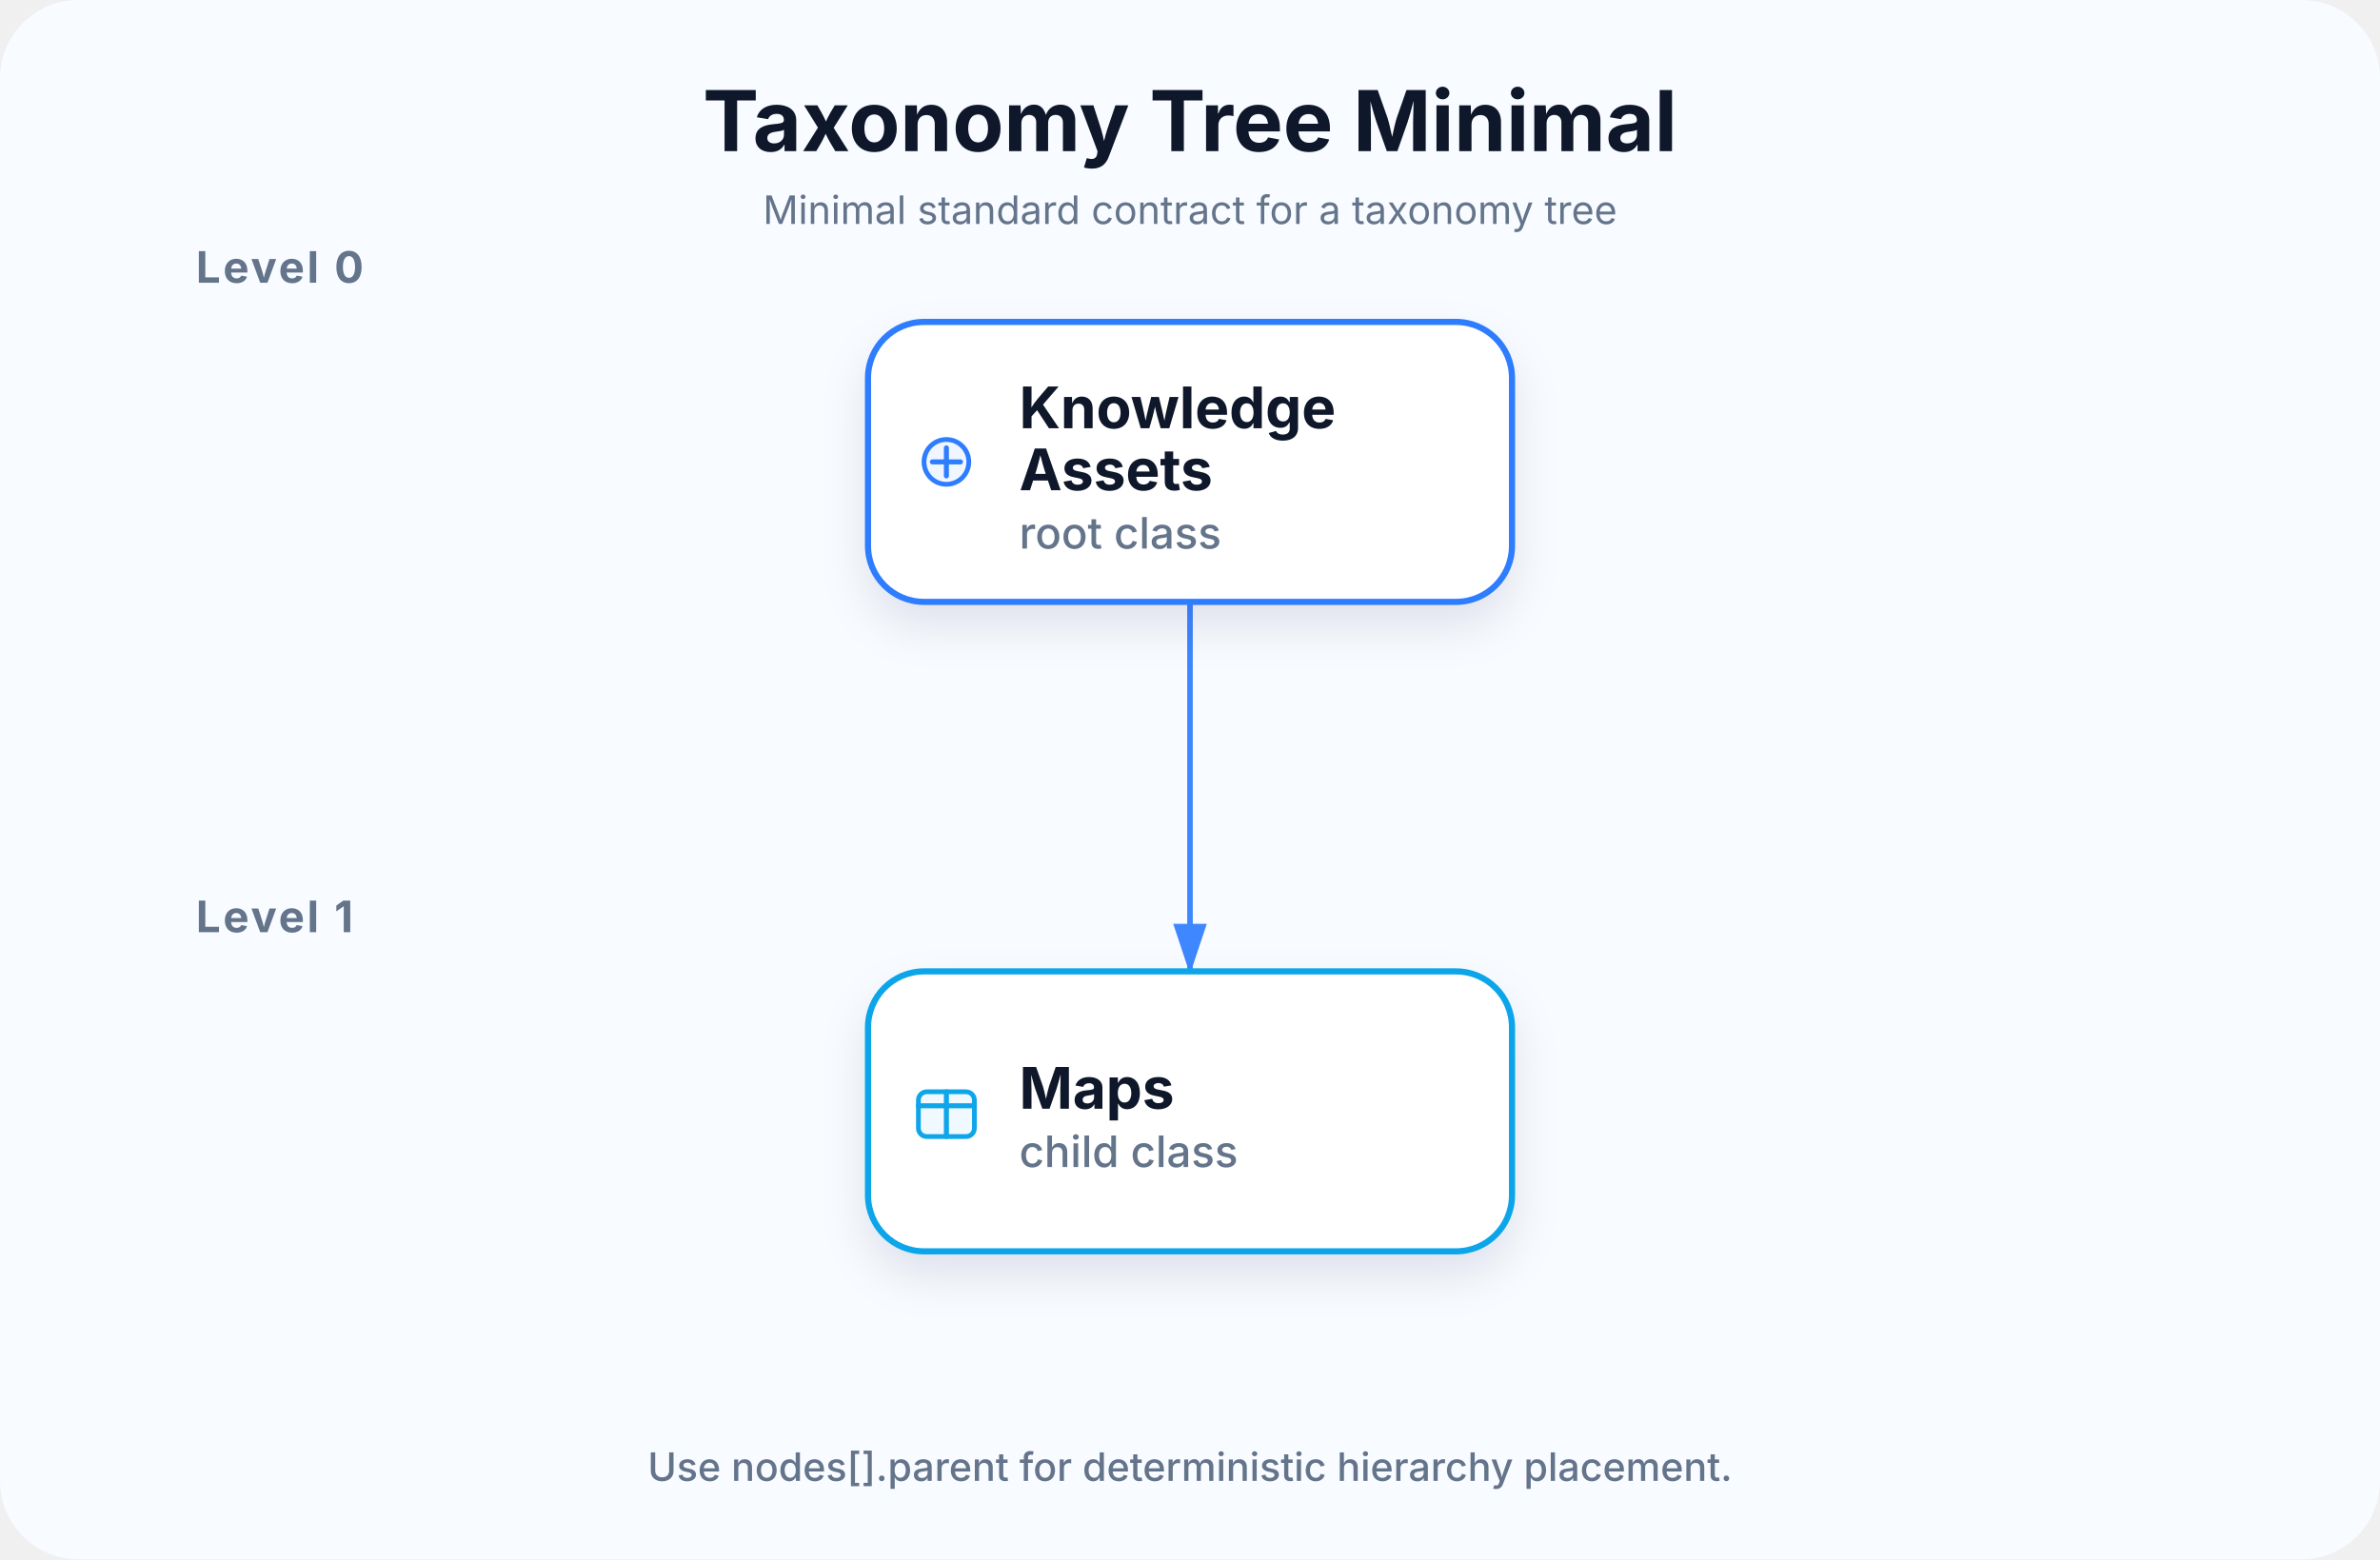
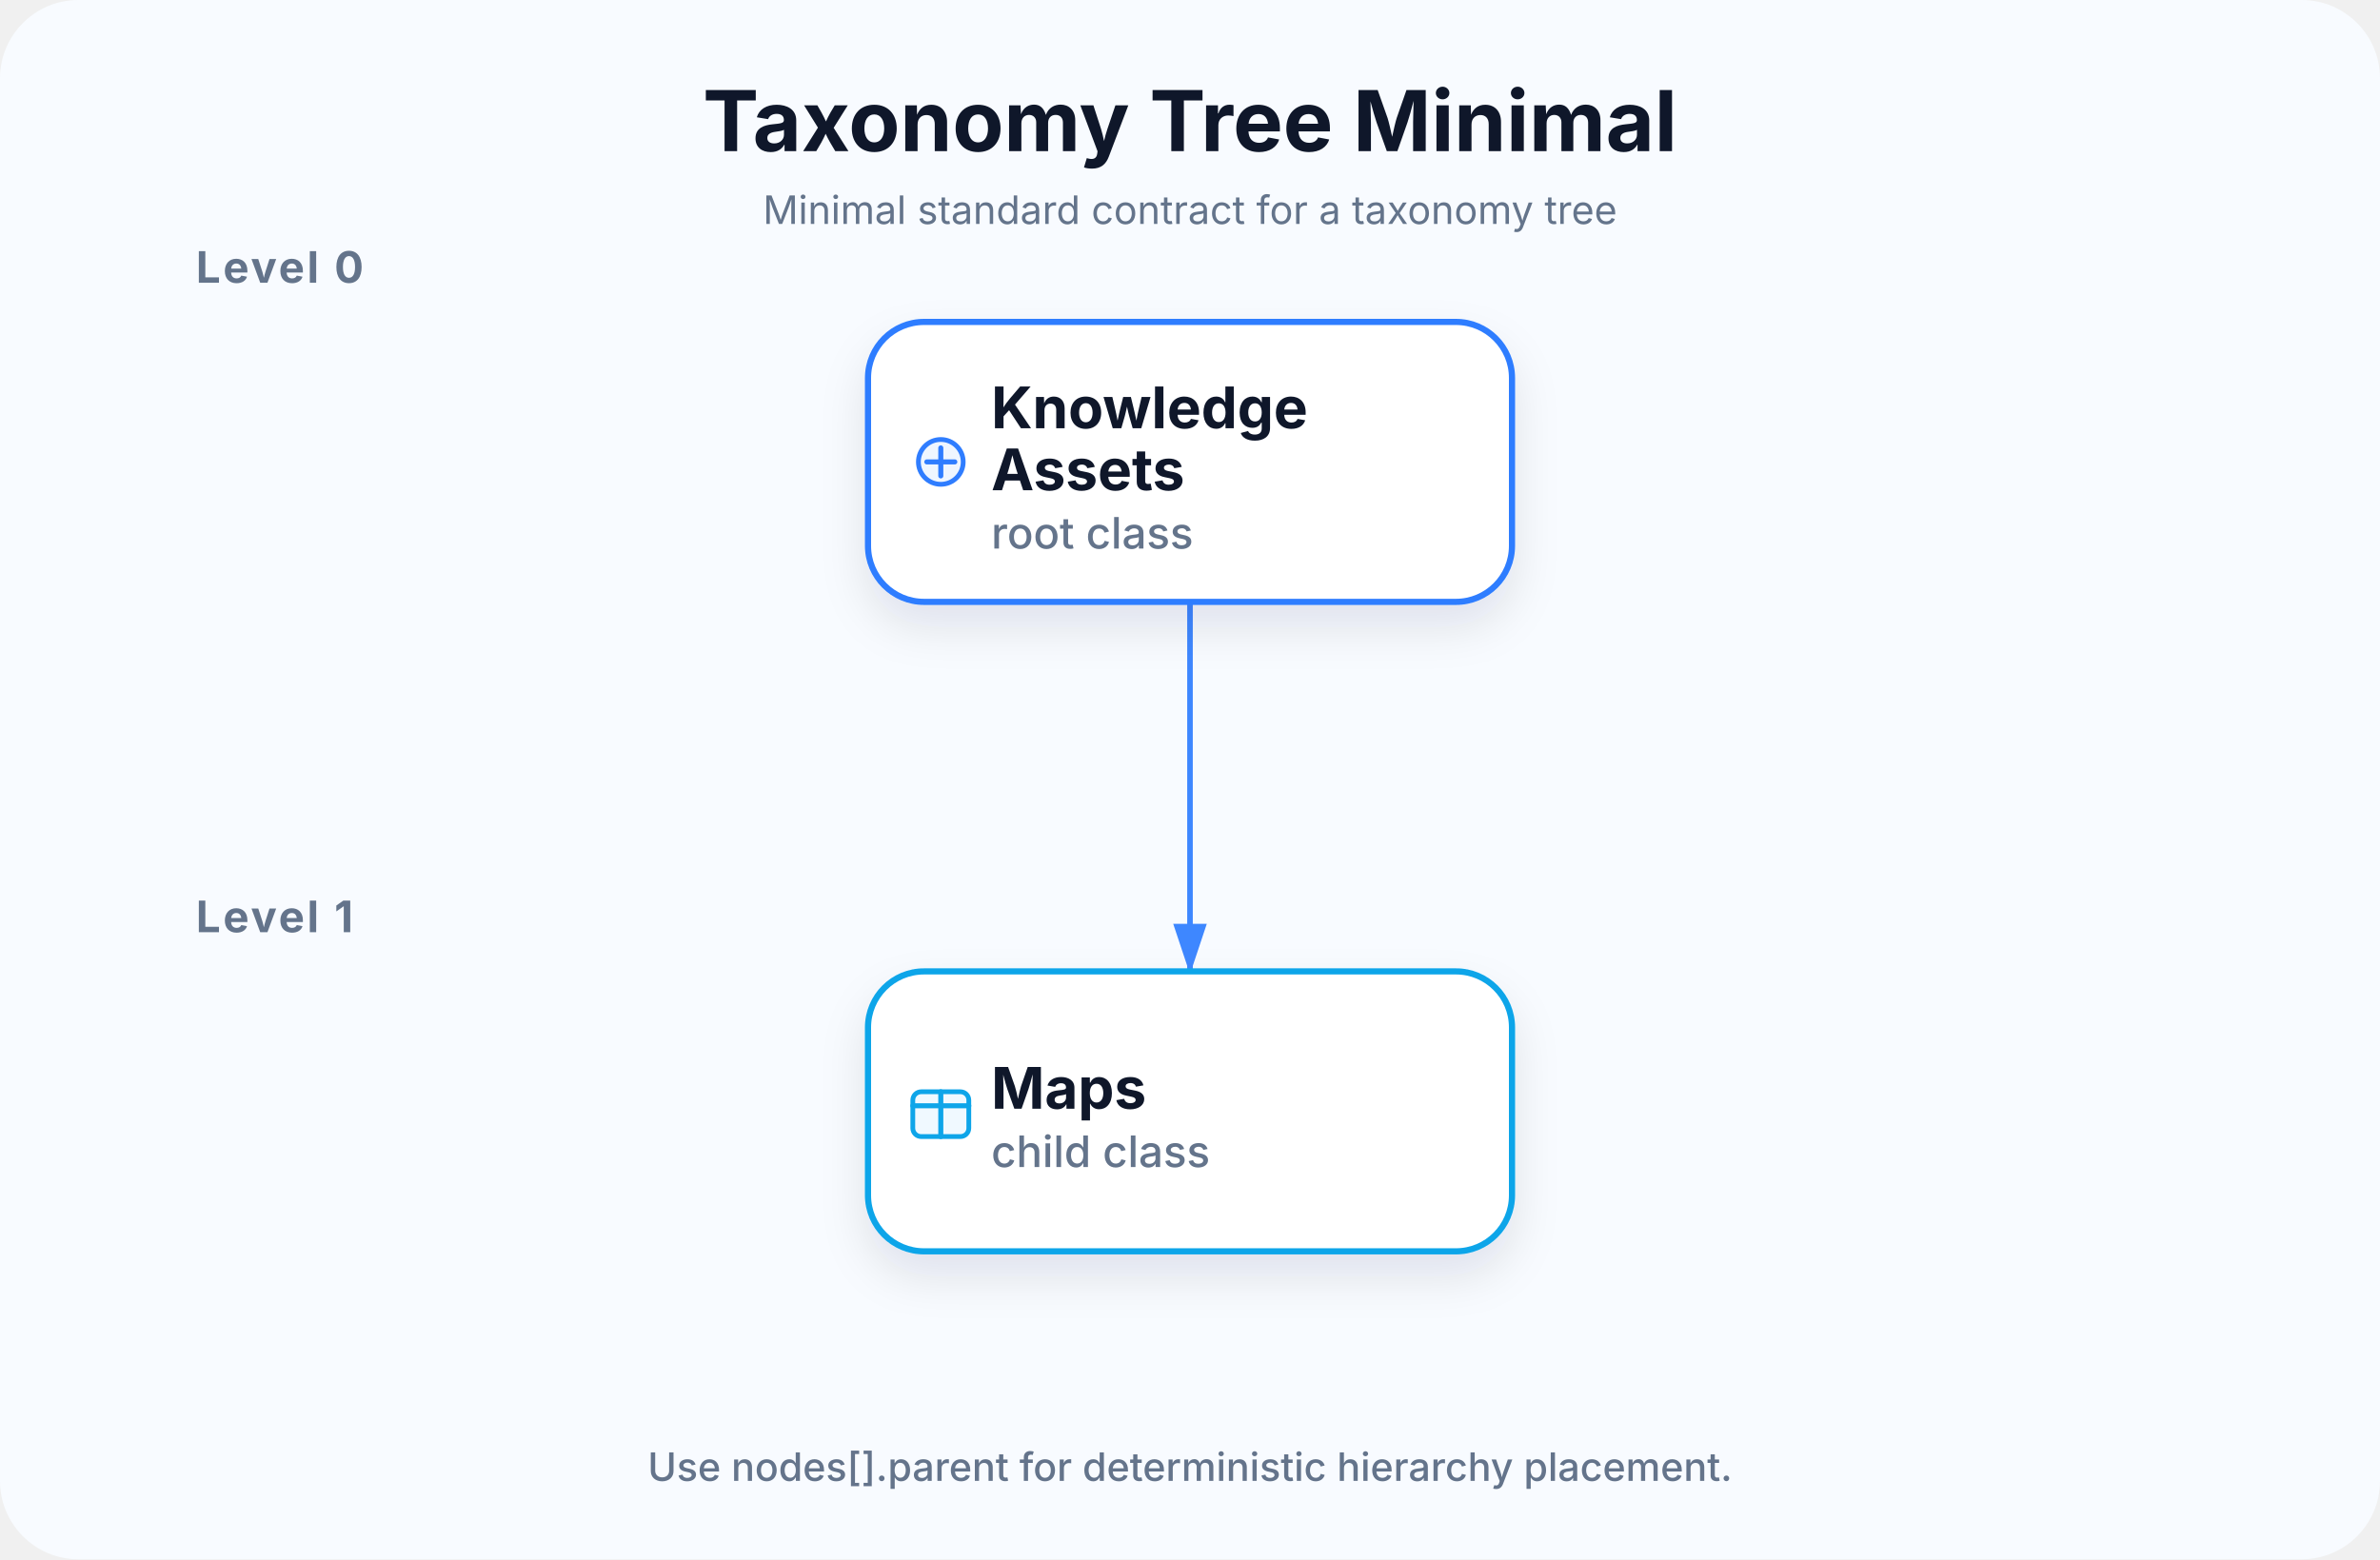
<svg xmlns="http://www.w3.org/2000/svg" width="850" height="557" viewBox="0 0 850 557" role="img" aria-label="Taxonomy Tree Minimal" data-style="modern-tech" data-diagram-type="taxonomy_tree">
  <defs>
    <filter id="shadow" x="-20%" y="-30%" width="140%" height="170%">
      <feDropShadow dx="0" dy="8" stdDeviation="8" flood-color="#0F172A" flood-opacity="0.1" />
    </filter>
    <marker id="arrow" markerWidth="10" markerHeight="10" refX="8.5" refY="3" orient="auto" markerUnits="strokeWidth">
      <path d="M0,0 L0,6 L9,3 z" fill="context-stroke" />
    </marker>
    <marker id="arrow-fanout" markerWidth="10" markerHeight="10" refX="8.5" refY="3" orient="auto" markerUnits="strokeWidth">
      <path d="M0,0 L0,6 L9,3 z" fill="context-stroke" />
    </marker>
    <marker id="arrow-fanin" markerWidth="10" markerHeight="10" refX="8.5" refY="3" orient="auto" markerUnits="strokeWidth">
      <path d="M0,0 L0,6 L9,3 z" fill="context-stroke" />
    </marker>
    <style>
    [data-style="modern-tech"] .title{font:700 30px Inter,Segoe UI,Aptos,Arial,sans-serif;fill:#0F172A;letter-spacing:0;text-transform:none}
    [data-style="modern-tech"] .subtitle{font:400 14px Inter,Segoe UI,Aptos,Arial,sans-serif;fill:#64748B}
    [data-style="modern-tech"] .group-label{font:700 15.5px Inter,Segoe UI,Aptos,Arial,sans-serif;fill:#64748B;letter-spacing:.06em;text-transform:uppercase}
    [data-style="modern-tech"] .card-title{font:700 18px Inter,Segoe UI,Aptos,Arial,sans-serif;fill:#0F172A}
    [data-style="modern-tech"] .card-sub{font:500 13.5px Inter,Segoe UI,Aptos,Arial,sans-serif;fill:#64748B}
    [data-style="modern-tech"] .edge{fill:none;stroke:#334155;stroke-width:2;stroke-linecap:round;stroke-linejoin:round;opacity:0.76}
    [data-style="modern-tech"] .fanout{stroke:#2563EB;opacity:0.74}
    [data-style="modern-tech"] .fanin{stroke:#16A34A;opacity:0.74}
    [data-style="modern-tech"] .route-shared{marker-end:none}
    [data-style="modern-tech"] .edge-dashed{stroke-dasharray:8 8;opacity:0.66}
    [data-style="modern-tech"] .note{font:500 14px Inter,Segoe UI,Aptos,Arial,sans-serif;fill:#64748B}
    [data-style="modern-tech"] .mono{font-family:Inter,Segoe UI,Aptos,Arial,sans-serif}
    [data-style="modern-tech"] .table-header{font:700 15.5px Inter,Segoe UI,Aptos,Arial,sans-serif;fill:#0F172A;letter-spacing:.06em;text-transform:uppercase}
    [data-style="modern-tech"] .table-cell{font:500 17px Inter,Segoe UI,Aptos,Arial,sans-serif;fill:#0F172A}
    [data-style="modern-tech"] .table-cell-secondary{font:500 17px Inter,Segoe UI,Aptos,Arial,sans-serif;fill:#64748B}
    [data-style="modern-tech"] .info-panel-title{font:700 15.5px Inter,Segoe UI,Aptos,Arial,sans-serif;fill:#0F172A;letter-spacing:.06em;text-transform:uppercase}
    [data-style="modern-tech"] .info-panel-item{font:500 14px Inter,Segoe UI,Aptos,Arial,sans-serif;fill:#64748B}
    [data-style="modern-tech"] .tree-level-label{font:700 15.5px Inter,Segoe UI,Aptos,Arial,sans-serif;fill:#64748B;letter-spacing:.06em;text-transform:uppercase}
    [data-style="modern-tech"] .hub-label{font:700 15.5px Inter,Segoe UI,Aptos,Arial,sans-serif;fill:#64748B;letter-spacing:.06em;text-transform:uppercase}
    [data-style="modern-tech"] .icon-line{fill:none;stroke-width:1.8;stroke-linecap:round;stroke-linejoin:round}
  </style>
  </defs>
  <rect x="0" y="0" width="850" height="557" rx="28" fill="#F8FBFF" />
  <text x="425.0" y="54" text-anchor="middle" class="title">Taxonomy Tree Minimal</text>
  <text x="425.0" y="80.0" text-anchor="middle" class="subtitle">Minimal standard contract for a taxonomy tree</text>
  <path d="M 425.0 215.0 L 425.0 347.0" class="edge taxonomy-link" marker-end="url(#arrow)" data-parent="root" data-child="maps" data-lane-y="281.0" style="stroke:#2F7DFF;opacity:0.92" />
  <g id="node-root" class="card node-card">
    <rect x="310.0" y="115.0" width="230.0" height="100.0" rx="20" fill="#FFFFFF" stroke="#2F7DFF" stroke-width="2.2" filter="url(#shadow)" />
-     <circle cx="338.0" cy="165.0" r="8" fill="#EFF6FF" stroke="#2F7DFF" stroke-width="1.7" />
-     <path d="M333.0,165.0 H343.0 M338.0,160.0 V170.0" class="icon-line" stroke="#2F7DFF" />
-     <text x="364.0" y="152.99" text-anchor="start" class="card-title" style="font-size:20.5px">Knowledge</text>
-     <text x="364.0" y="175.13" text-anchor="start" class="card-title" style="font-size:20.5px">Assets</text>
-     <text x="364.0" y="195.96" text-anchor="start" class="card-sub" style="font-size:15.5px">root class</text>
+     <circle cx="336.0" cy="165.0" r="8" fill="#EFF6FF" stroke="#2F7DFF" stroke-width="1.7" />
+     <path d="M331.0,165.0 H341.0 M336.0,160.0 V170.0" class="icon-line" stroke="#2F7DFF" />
+     <text x="354.0" y="152.99" text-anchor="start" class="card-title" style="font-size:20.5px">Knowledge</text>
+     <text x="354.0" y="175.13" text-anchor="start" class="card-title" style="font-size:20.5px">Assets</text>
+     <text x="354.0" y="195.96" text-anchor="start" class="card-sub" style="font-size:15.5px">root class</text>
  </g>
  <g id="node-maps" class="card node-card">
    <rect x="310.0" y="347.0" width="230.0" height="100.0" rx="20" fill="#FFFFFF" stroke="#0EA5E9" stroke-width="2.2" filter="url(#shadow)" />
-     <rect x="328.0" y="390.0" width="20" height="16" rx="3" fill="#F0F9FF" stroke="#0EA5E9" stroke-width="1.7" />
-     <path d="M328.0,395.0 H348.0 M338.0,390.0 V406.0" class="icon-line" stroke="#0EA5E9" />
-     <text x="364.0" y="396.06" text-anchor="start" class="card-title" style="font-size:20.5px">Maps</text>
-     <text x="364.0" y="416.89" text-anchor="start" class="card-sub" style="font-size:15.5px">child class</text>
+     <rect x="326.0" y="390.0" width="20" height="16" rx="3" fill="#F0F9FF" stroke="#0EA5E9" stroke-width="1.7" />
+     <path d="M326.0,395.0 H346.0 M336.0,390.0 V406.0" class="icon-line" stroke="#0EA5E9" />
+     <text x="354.0" y="396.06" text-anchor="start" class="card-title" style="font-size:20.5px">Maps</text>
+     <text x="354.0" y="416.89" text-anchor="start" class="card-sub" style="font-size:15.5px">child class</text>
  </g>
  <text x="70" y="101.0" class="tree-level-label">Level 0</text>
  <text x="70" y="333.0" class="tree-level-label">Level 1</text>
  <text x="425.0" y="529" text-anchor="middle" class="note">Use nodes[].parent for deterministic hierarchy placement.</text>
</svg>
